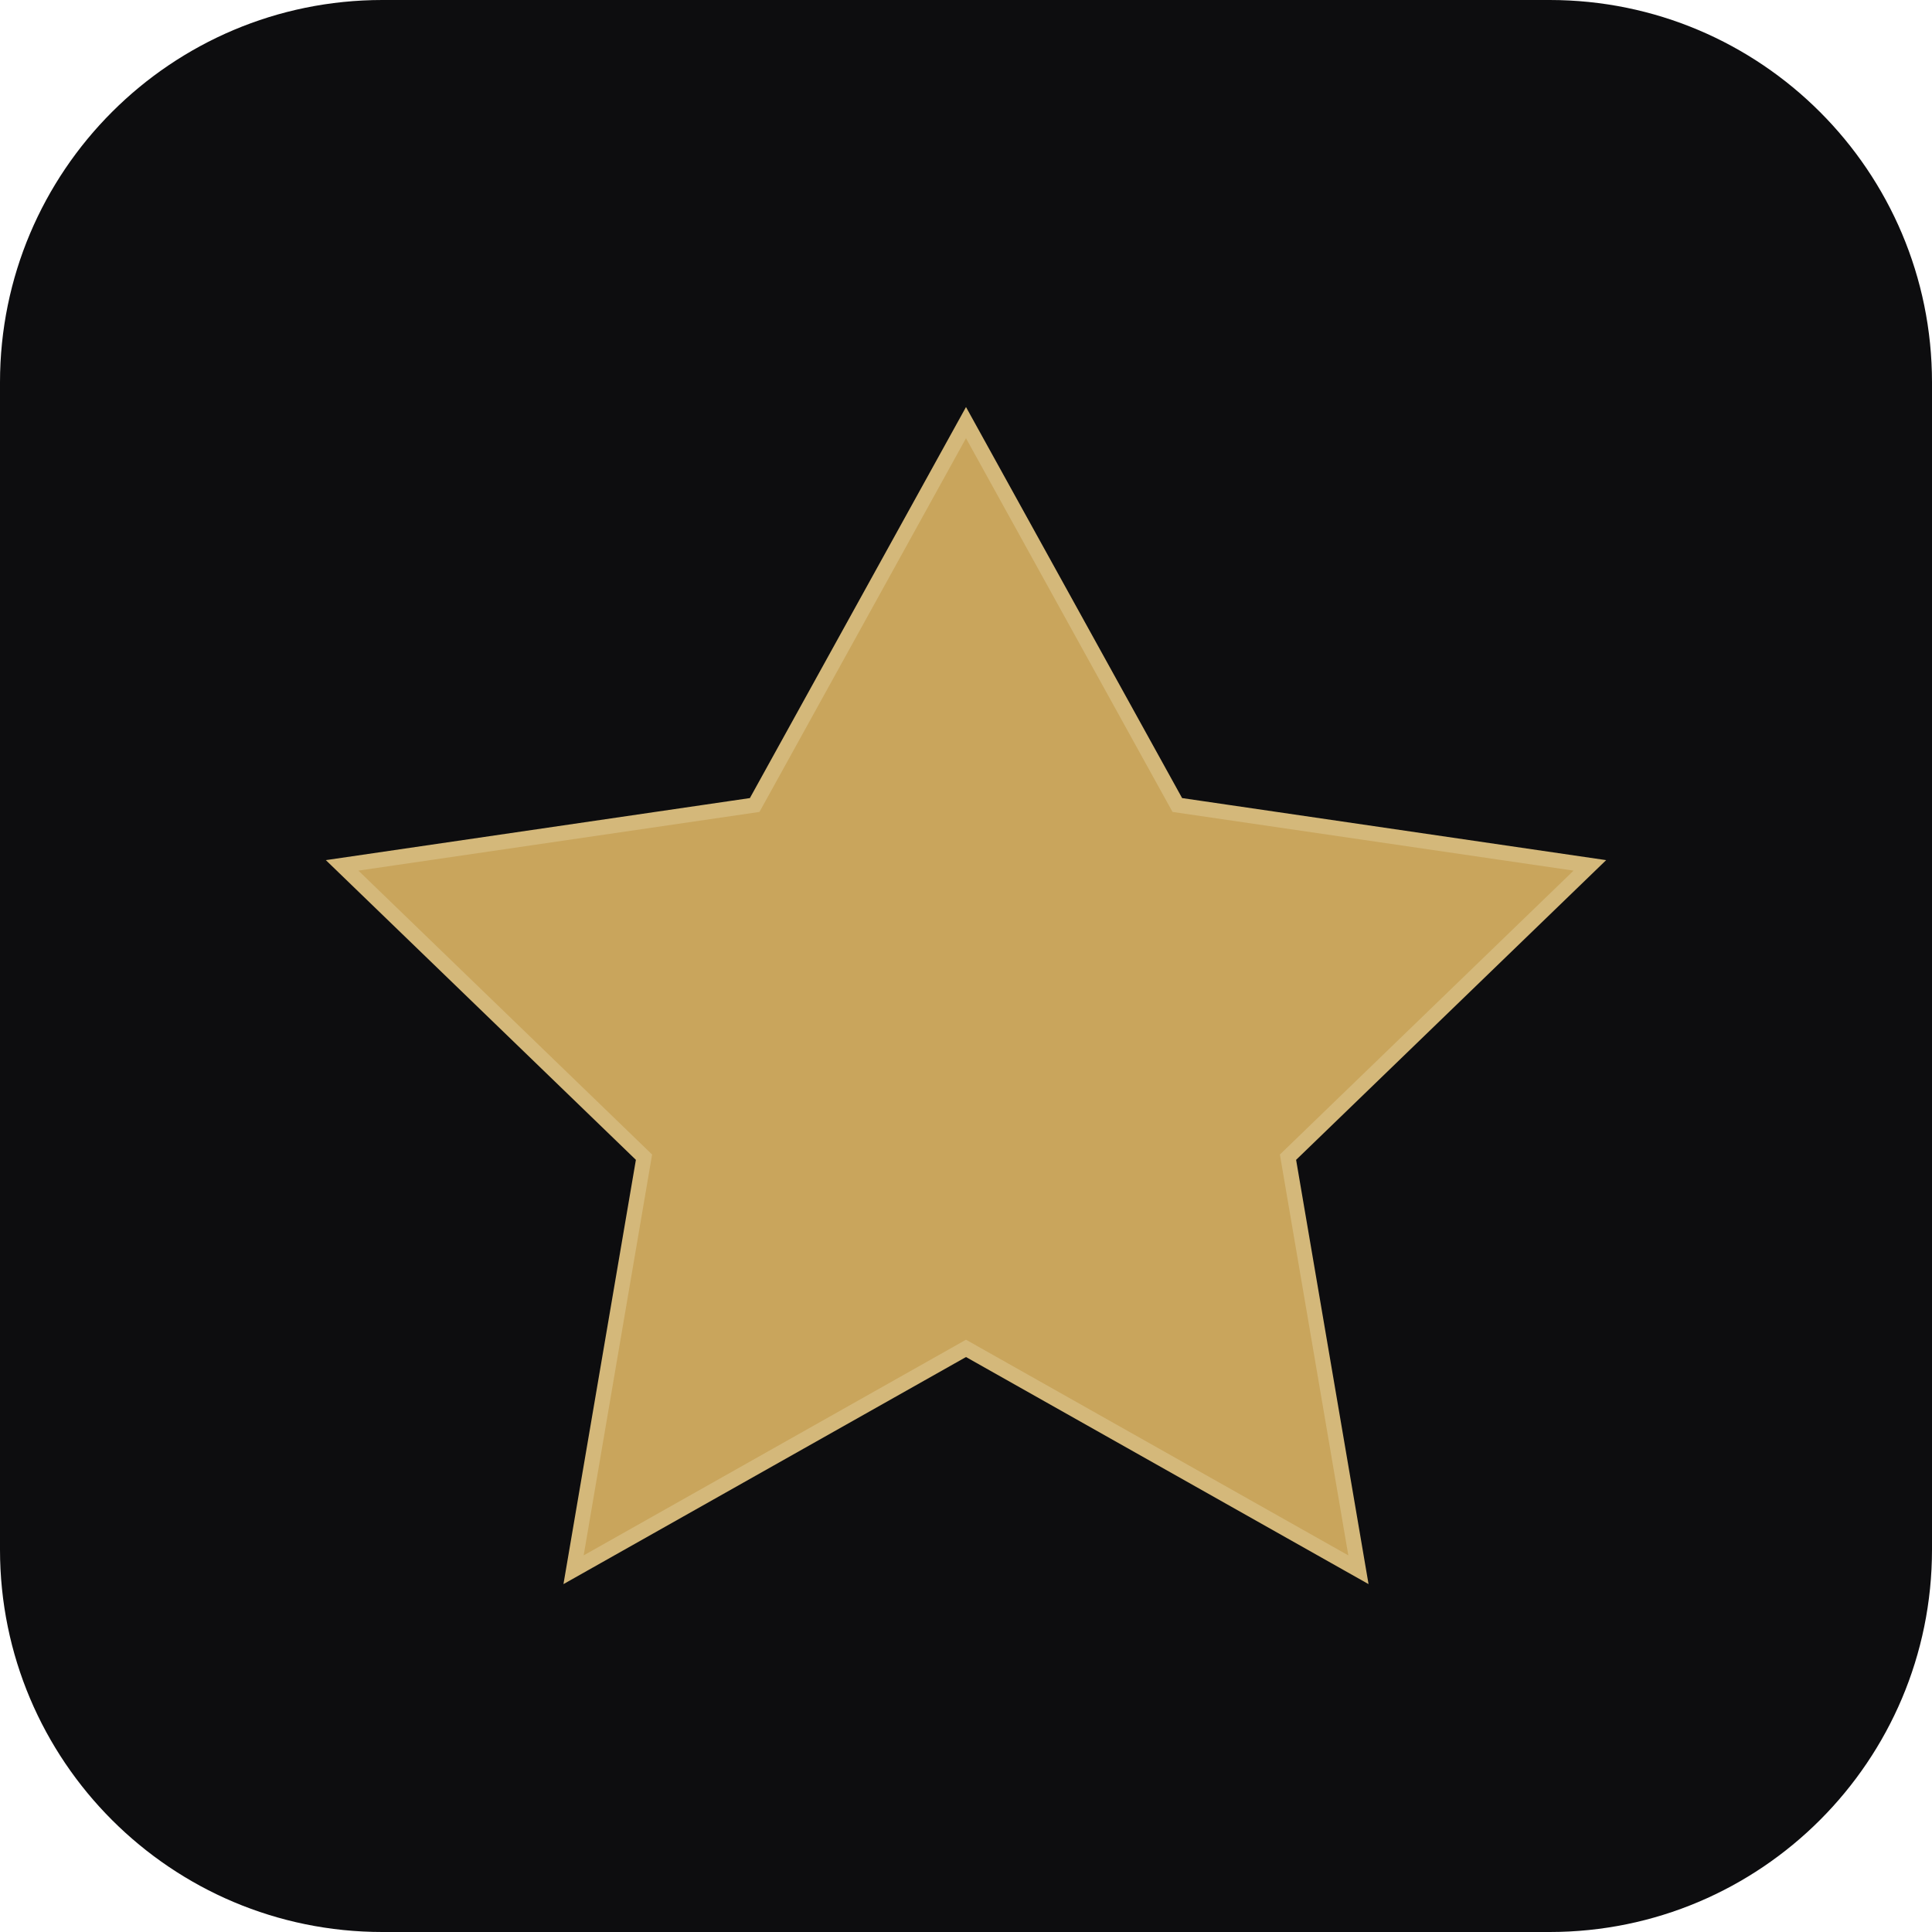
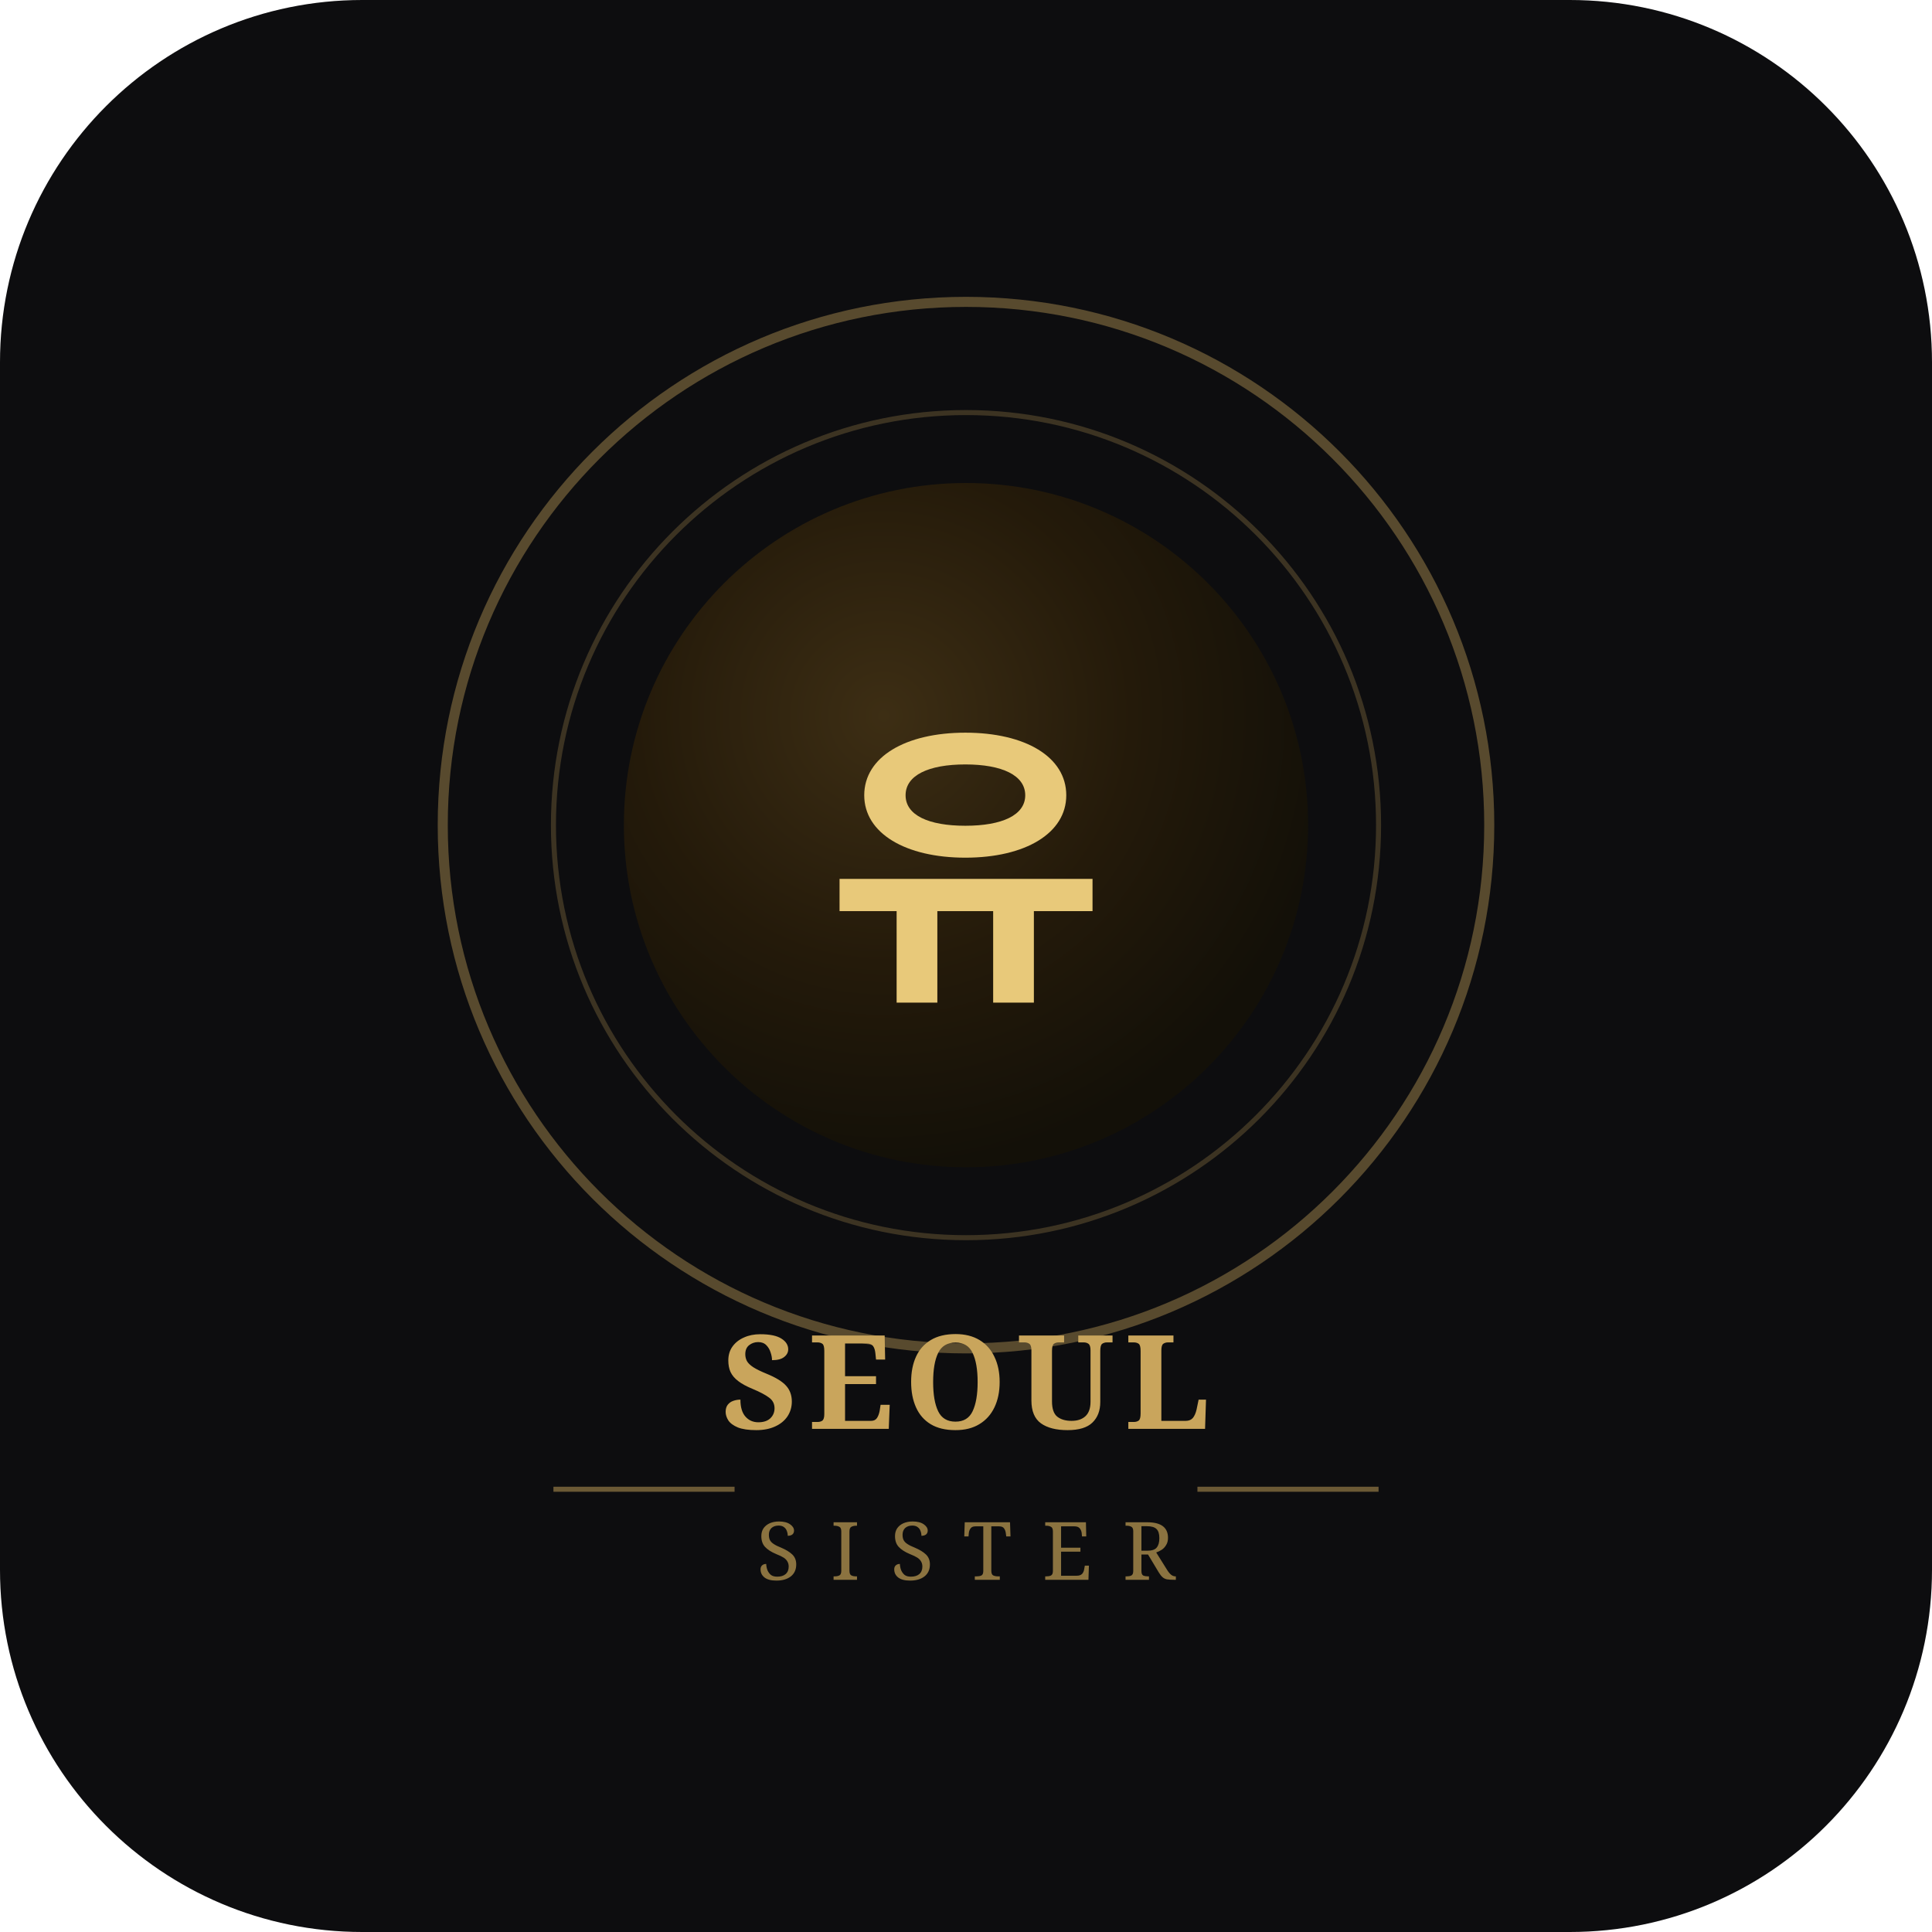
- <svg xmlns="http://www.w3.org/2000/svg" width="192" height="192" viewBox="0 0 192 192">
-   <rect width="192" height="192" rx="38" fill="#0D0D0F" />
-   <path d="M96 42 L117 80 L158 86 L128 115 L135 156 L96 134 L57 156 L64 115 L34 86 L75 80 Z" fill="#C9A55C" stroke="#D4B87A" stroke-width="1.5" />
+ <svg xmlns="http://www.w3.org/2000/svg" viewBox="0 0 192 192" width="192" height="192">
+   <rect width="192" height="192" rx="36" fill="#0D0D0F" />
+   <circle cx="96" cy="82" r="52" fill="none" stroke="#C9A55C" stroke-width="1" opacity="0.4" />
+   <circle cx="96" cy="82" r="41" fill="none" stroke="#C9A55C" stroke-width="0.5" opacity="0.25" />
+   <circle cx="96" cy="82" r="34" fill="url(#orbGradient192)" />
+   <text x="96" y="97" font-family="Georgia, serif" font-size="30" font-weight="700" text-anchor="middle" fill="#E8C97A">유</text>
+   <text x="96" y="142" font-family="Georgia, serif" font-size="13" font-weight="600" text-anchor="middle" fill="#C9A55C" letter-spacing="1">SEOUL</text>
+   <text x="96" y="157" font-family="Georgia, serif" font-size="8" font-weight="400" text-anchor="middle" fill="#8B7340" letter-spacing="3">SISTER</text>
+   <line x1="55" y1="148" x2="73" y2="148" stroke="#C9A55C" stroke-width="0.5" opacity="0.5" />
+   <line x1="119" y1="148" x2="137" y2="148" stroke="#C9A55C" stroke-width="0.5" opacity="0.5" />
+   <defs>
+     <radialGradient id="orbGradient192" cx="38%" cy="34%" r="66%">
+       <stop offset="0%" stop-color="#3D2E14" />
+       <stop offset="55%" stop-color="#241A0A" />
+       <stop offset="100%" stop-color="#131008" />
+     </radialGradient>
+   </defs>
</svg>
